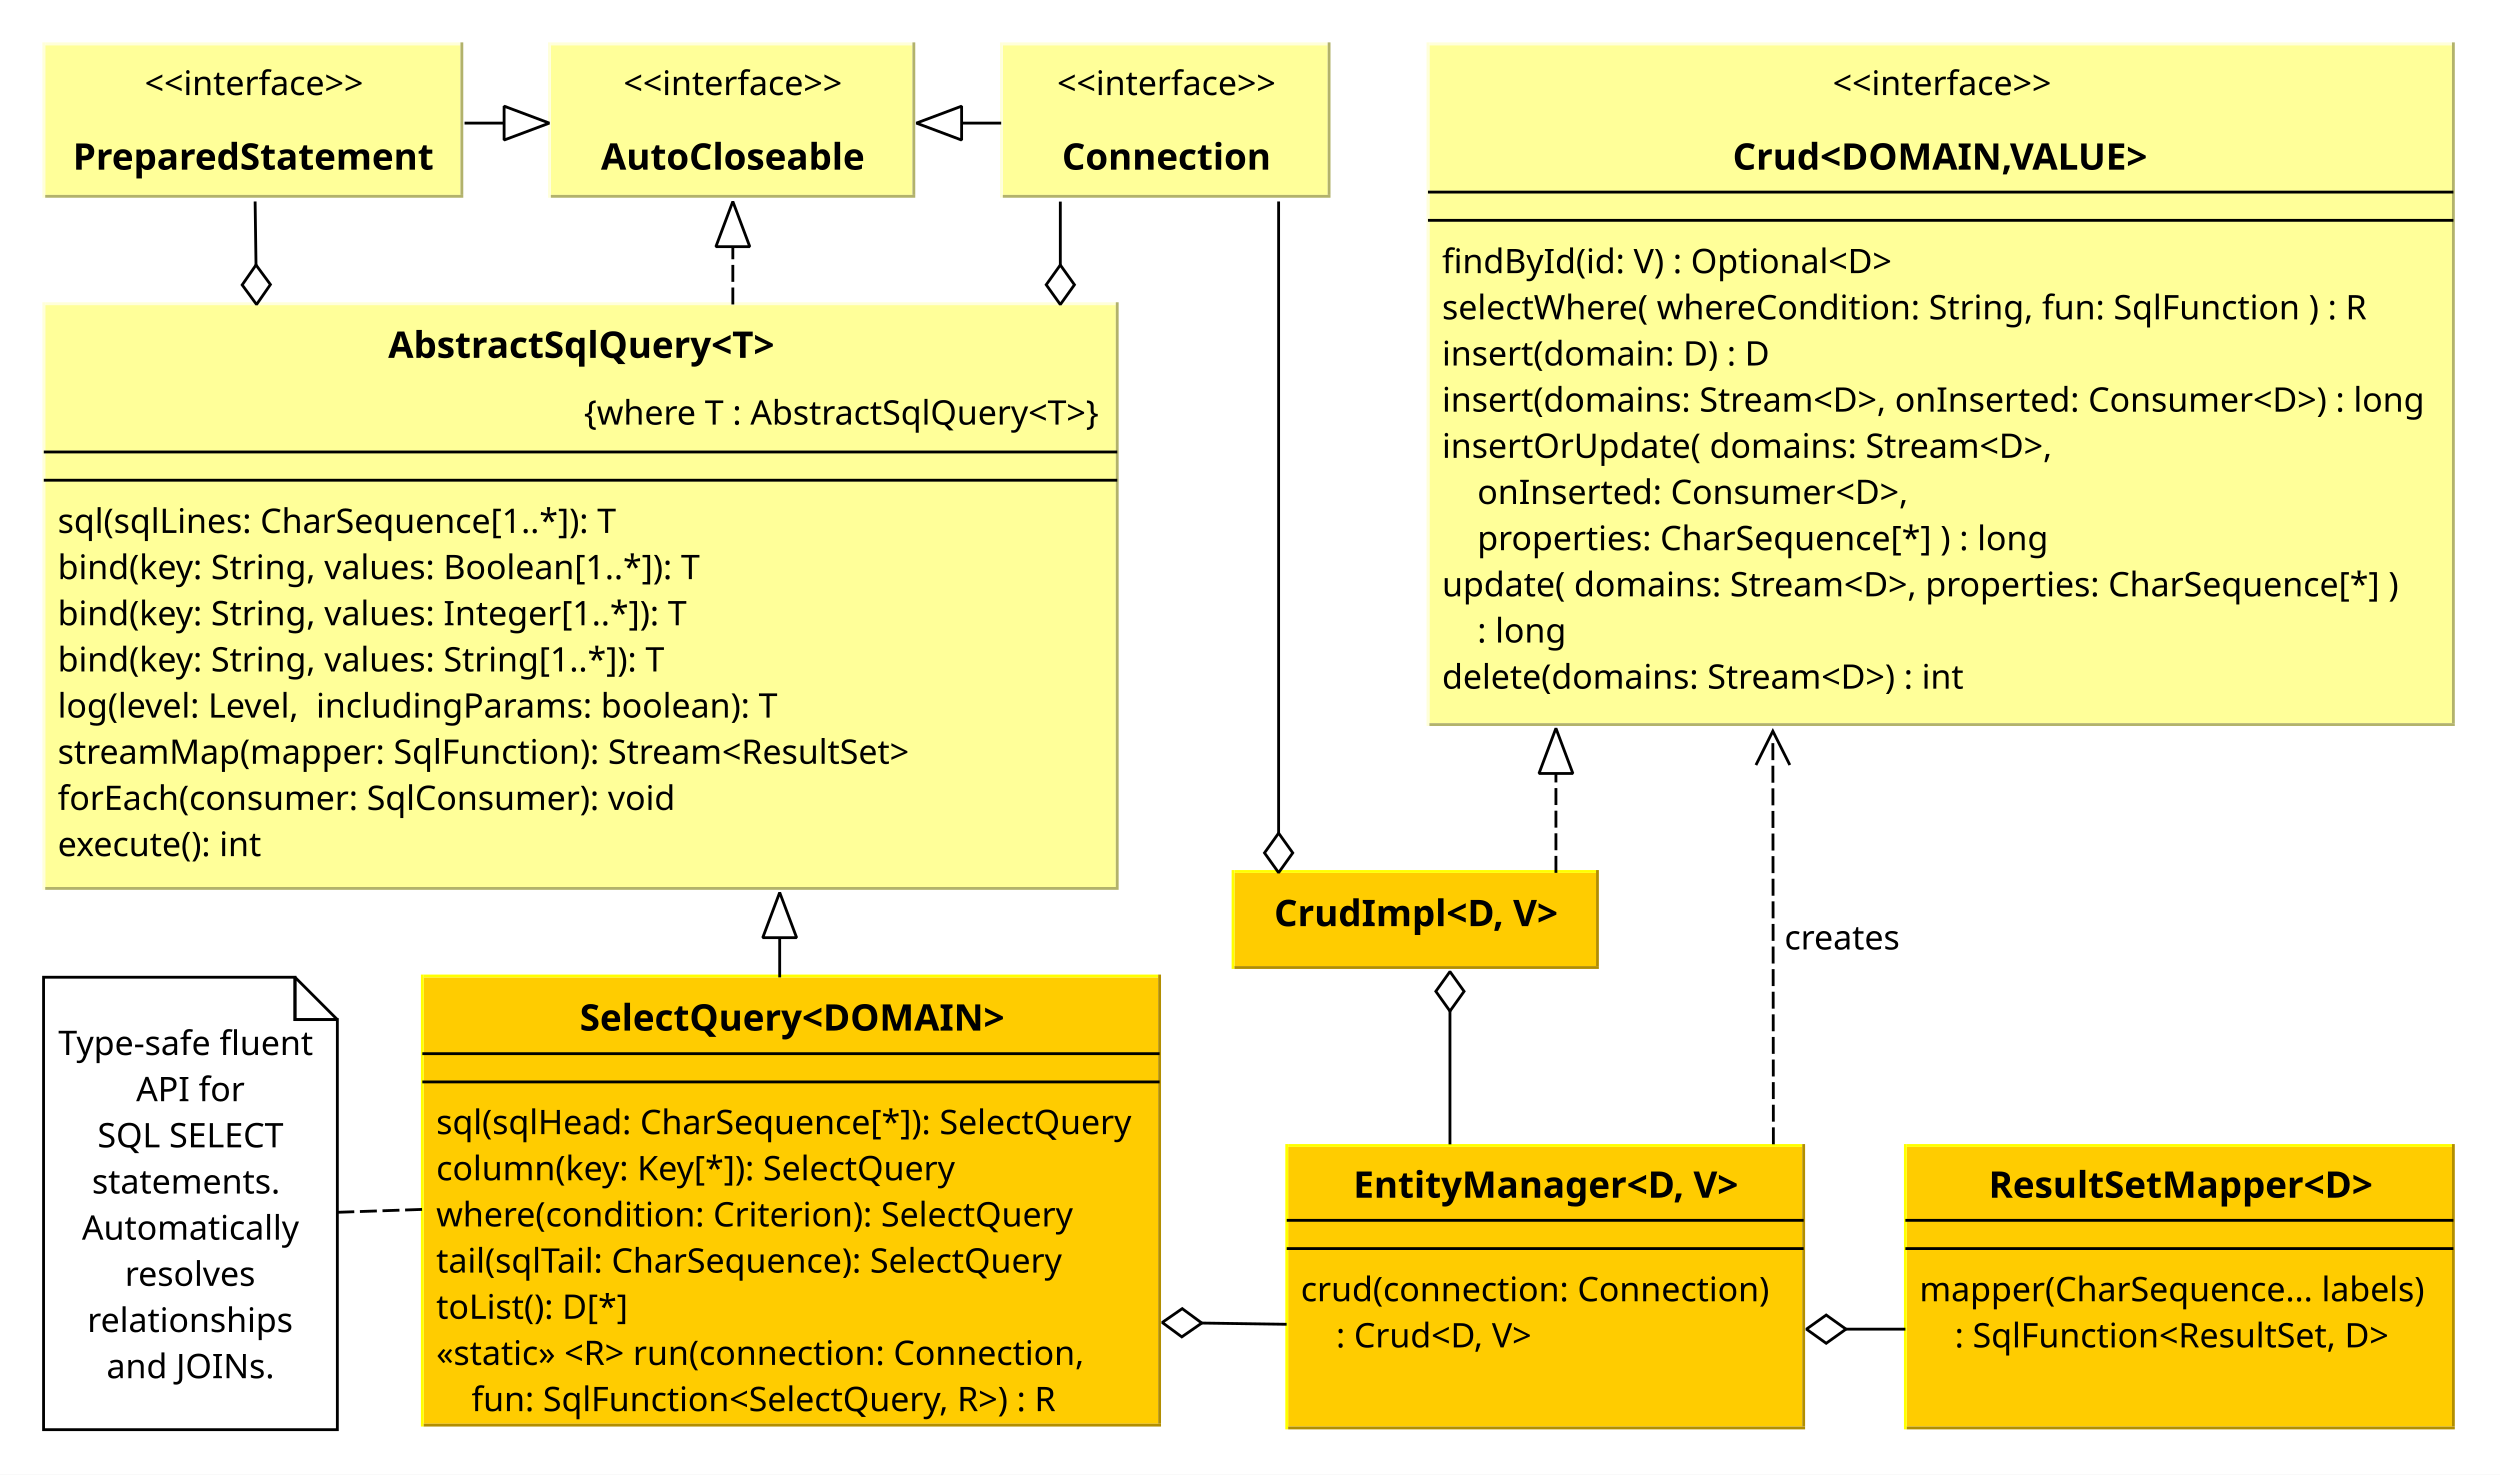
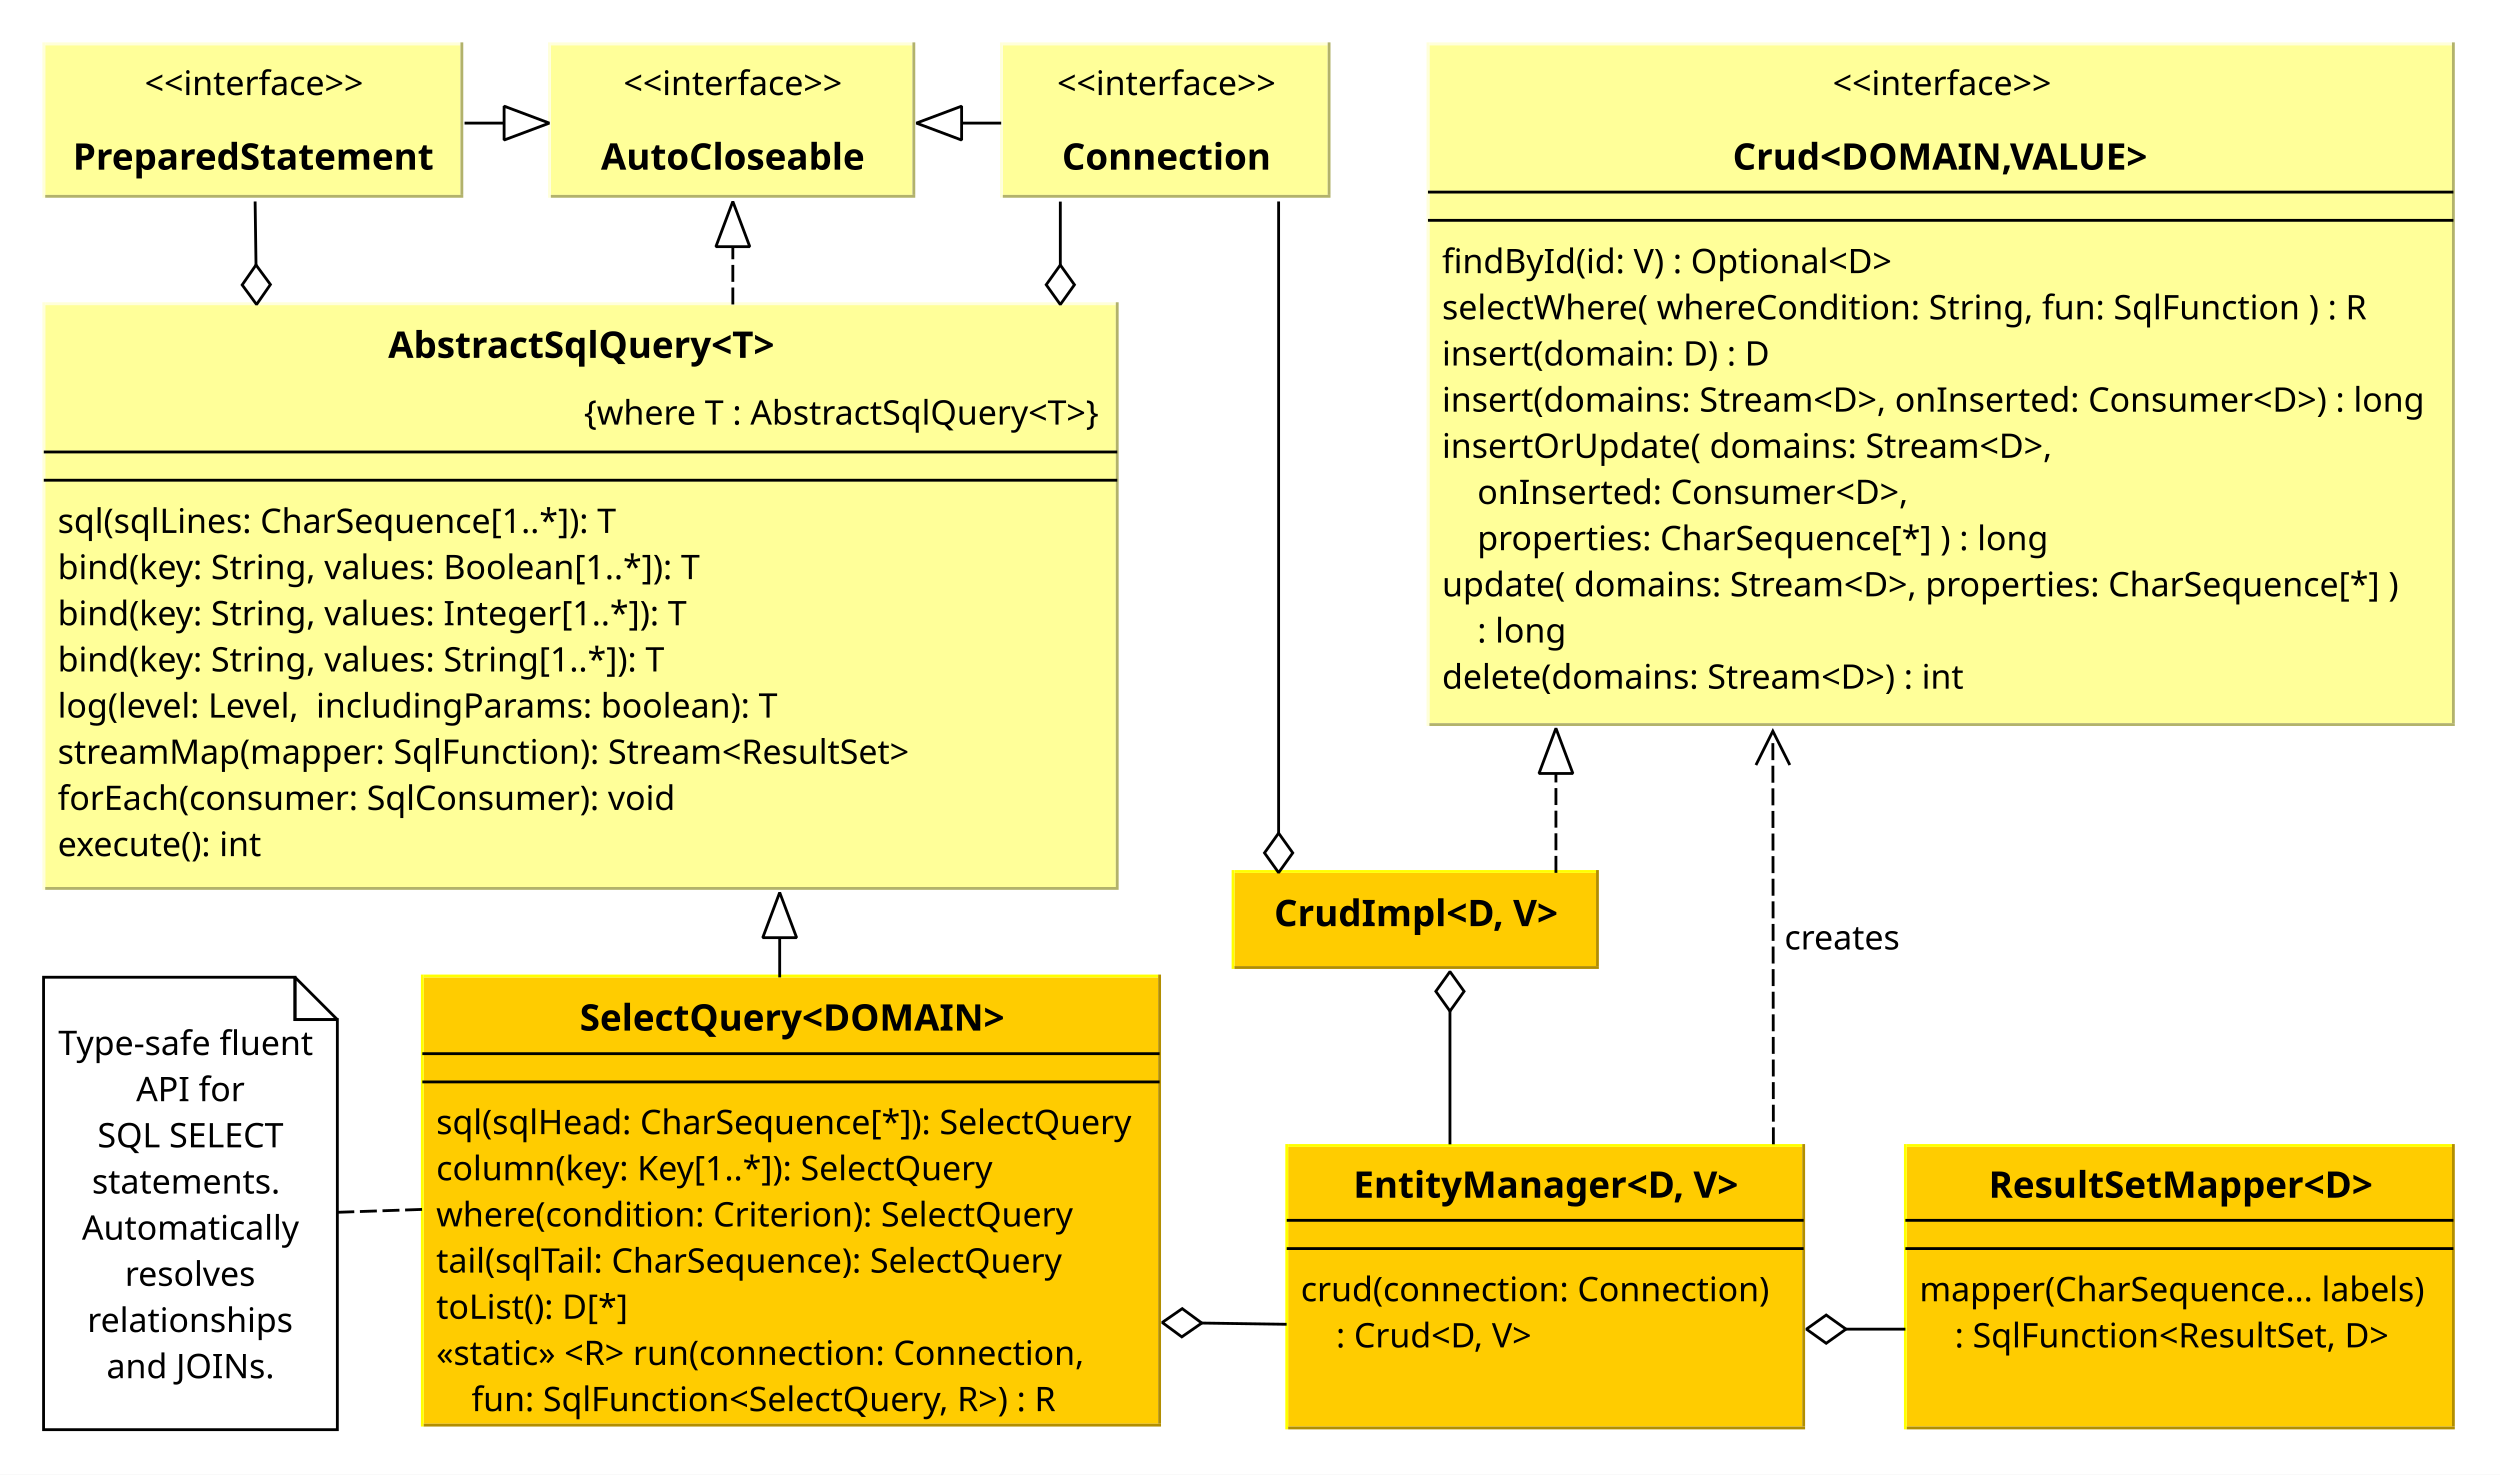
<svg xmlns="http://www.w3.org/2000/svg" fill-opacity="1" color-rendering="auto" color-interpolation="auto" text-rendering="auto" stroke="black" stroke-linecap="square" width="885" stroke-miterlimit="10" shape-rendering="auto" stroke-opacity="1" fill="black" stroke-dasharray="none" font-weight="normal" stroke-width="1" height="522" font-family="'Dialog'" font-style="normal" stroke-linejoin="miter" font-size="12px" stroke-dashoffset="0" image-rendering="auto">
  <defs id="genericDefs" />
  <g>
    <defs id="defs1">
      <clipPath clipPathUnits="userSpaceOnUse" id="clipPath1">
        <path d="M0 0 L885 0 L885 522 L0 522 L0 0 Z" />
      </clipPath>
      <clipPath clipPathUnits="userSpaceOnUse" id="clipPath2">
        <path d="M255 266 L1140 266 L1140 788 L255 788 L255 266 Z" />
      </clipPath>
      <clipPath clipPathUnits="userSpaceOnUse" id="clipPath3">
        <path d="M710 671 L710 772 L894 772 L894 671 Z" />
      </clipPath>
      <clipPath clipPathUnits="userSpaceOnUse" id="clipPath4">
        <path d="M929 671 L929 772 L1124 772 L1124 671 Z" />
      </clipPath>
      <clipPath clipPathUnits="userSpaceOnUse" id="clipPath5">
        <path d="M270 373 L270 581 L651 581 L651 373 Z" />
      </clipPath>
      <clipPath clipPathUnits="userSpaceOnUse" id="clipPath6">
        <path d="M449 281 L449 336 L579 336 L579 281 Z" />
      </clipPath>
      <clipPath clipPathUnits="userSpaceOnUse" id="clipPath7">
        <path d="M760 281 L760 523 L1124 523 L1124 281 Z" />
      </clipPath>
      <clipPath clipPathUnits="userSpaceOnUse" id="clipPath8">
        <path d="M609 281 L609 336 L726 336 L726 281 Z" />
      </clipPath>
      <clipPath clipPathUnits="userSpaceOnUse" id="clipPath9">
        <path d="M691 574 L691 609 L821 609 L821 574 Z" />
      </clipPath>
      <clipPath clipPathUnits="userSpaceOnUse" id="clipPath10">
        <path d="M270 281 L270 336 L419 336 L419 281 Z" />
      </clipPath>
      <clipPath clipPathUnits="userSpaceOnUse" id="clipPath11">
        <path d="M404 611 L404 771 L666 771 L666 611 Z" />
      </clipPath>
    </defs>
    <g fill="white" text-rendering="geometricPrecision" shape-rendering="geometricPrecision" transform="translate(-255,-266)" stroke="white">
      <rect x="255" width="885" height="522" y="266" clip-path="url(#clipPath2)" stroke="none" />
    </g>
    <g fill="rgb(255,204,0)" text-rendering="geometricPrecision" shape-rendering="geometricPrecision" transform="matrix(1,0,0,1,-255,-266)" stroke="rgb(255,204,0)">
      <rect x="711" width="182" height="99" y="672" clip-path="url(#clipPath2)" stroke="none" />
      <rect x="710" y="671" clip-path="url(#clipPath2)" fill="yellow" width="1" height="101" stroke="none" />
      <rect x="711" y="671" clip-path="url(#clipPath2)" fill="yellow" width="182" height="1" stroke="none" />
      <rect x="711" y="771" clip-path="url(#clipPath2)" fill="rgb(178,142,0)" width="183" height="1" stroke="none" />
      <rect x="893" y="671" clip-path="url(#clipPath2)" fill="rgb(178,142,0)" width="1" height="100" stroke="none" />
    </g>
    <g font-size="13px" stroke-linecap="butt" transform="matrix(1,0,0,1,-255,-266)" text-rendering="geometricPrecision" font-family="sans-serif" shape-rendering="geometricPrecision" font-weight="bold" stroke-miterlimit="1.45">
      <text x="734.079" xml:space="preserve" y="689.999" clip-path="url(#clipPath3)" stroke="none">EntityManager&lt;D, V&gt;</text>
    </g>
    <g text-rendering="geometricPrecision" shape-rendering="geometricPrecision" transform="matrix(1,0,0,1,-255,-266)">
      <line y2="698" fill="none" x1="711" clip-path="url(#clipPath3)" x2="893" y1="698" />
      <line y2="708" fill="none" x1="711" clip-path="url(#clipPath3)" x2="893" y1="708" />
      <text stroke-linecap="butt" x="715.485" y="726.636" clip-path="url(#clipPath3)" font-family="sans-serif" stroke="none" stroke-miterlimit="1.45" xml:space="preserve">crud(connection: Connection) </text>
      <text stroke-linecap="butt" x="715.485" y="742.98" clip-path="url(#clipPath3)" font-family="sans-serif" stroke="none" stroke-miterlimit="1.45" xml:space="preserve">    : Crud&lt;D, V&gt;</text>
      <rect x="930" y="672" clip-path="url(#clipPath2)" fill="rgb(255,204,0)" width="193" height="99" stroke="none" />
      <rect x="929" y="671" clip-path="url(#clipPath2)" fill="yellow" width="1" height="101" stroke="none" />
      <rect x="930" y="671" clip-path="url(#clipPath2)" fill="yellow" width="193" height="1" stroke="none" />
      <rect x="930" y="771" clip-path="url(#clipPath2)" fill="rgb(178,142,0)" width="194" height="1" stroke="none" />
      <rect x="1123" y="671" clip-path="url(#clipPath2)" fill="rgb(178,142,0)" width="1" height="100" stroke="none" />
    </g>
    <g font-size="13px" stroke-linecap="butt" transform="matrix(1,0,0,1,-255,-266)" text-rendering="geometricPrecision" font-family="sans-serif" shape-rendering="geometricPrecision" font-weight="bold" stroke-miterlimit="1.45">
      <text x="958.982" xml:space="preserve" y="689.999" clip-path="url(#clipPath4)" stroke="none">ResultSetMapper&lt;D&gt;</text>
    </g>
    <g text-rendering="geometricPrecision" shape-rendering="geometricPrecision" transform="matrix(1,0,0,1,-255,-266)">
      <line y2="698" fill="none" x1="930" clip-path="url(#clipPath4)" x2="1123" y1="698" />
      <line y2="708" fill="none" x1="930" clip-path="url(#clipPath4)" x2="1123" y1="708" />
      <text stroke-linecap="butt" x="934.485" y="726.636" clip-path="url(#clipPath4)" font-family="sans-serif" stroke="none" stroke-miterlimit="1.45" xml:space="preserve">mapper(CharSequence... labels)</text>
      <text stroke-linecap="butt" x="934.485" y="742.98" clip-path="url(#clipPath4)" font-family="sans-serif" stroke="none" stroke-miterlimit="1.45" xml:space="preserve">    : SqlFunction&lt;ResultSet, D&gt;</text>
      <rect x="271" y="374" clip-path="url(#clipPath2)" fill="rgb(255,255,153)" width="379" height="206" stroke="none" />
      <rect x="270" y="373" clip-path="url(#clipPath2)" fill="rgb(255,255,218)" width="1" height="208" stroke="none" />
      <rect x="271" y="373" clip-path="url(#clipPath2)" fill="rgb(255,255,218)" width="379" height="1" stroke="none" />
      <rect x="271" y="580" clip-path="url(#clipPath2)" fill="rgb(178,178,107)" width="380" height="1" stroke="none" />
      <rect x="650" y="373" clip-path="url(#clipPath2)" fill="rgb(178,178,107)" width="1" height="207" stroke="none" />
    </g>
    <g font-size="13px" stroke-linecap="butt" transform="matrix(1,0,0,1,-255,-266)" text-rendering="geometricPrecision" font-family="sans-serif" shape-rendering="geometricPrecision" font-weight="bold" stroke-miterlimit="1.45">
      <text x="392.419" xml:space="preserve" y="392.679" clip-path="url(#clipPath5)" stroke="none">AbstractSqlQuery&lt;T&gt;</text>
      <text x="461.709" font-size="12px" y="416.316" clip-path="url(#clipPath5)" stroke="none" font-weight="normal" xml:space="preserve">{where T : AbstractSqlQuery&lt;T&gt;}</text>
    </g>
    <g text-rendering="geometricPrecision" shape-rendering="geometricPrecision" transform="matrix(1,0,0,1,-255,-266)">
      <line y2="426" fill="none" x1="271" clip-path="url(#clipPath5)" x2="650" y1="426" />
      <line y2="436" fill="none" x1="271" clip-path="url(#clipPath5)" x2="650" y1="436" />
      <text stroke-linecap="butt" x="275.423" y="454.66" clip-path="url(#clipPath5)" font-family="sans-serif" stroke="none" stroke-miterlimit="1.45" xml:space="preserve">sql(sqlLines: CharSequence[1..*]): T</text>
      <text stroke-linecap="butt" x="275.423" y="471.004" clip-path="url(#clipPath5)" font-family="sans-serif" stroke="none" stroke-miterlimit="1.45" xml:space="preserve">bind(key: String, values: Boolean[1..*]): T</text>
      <text stroke-linecap="butt" x="275.423" y="487.348" clip-path="url(#clipPath5)" font-family="sans-serif" stroke="none" stroke-miterlimit="1.45" xml:space="preserve">bind(key: String, values: Integer[1..*]): T</text>
      <text stroke-linecap="butt" x="275.423" y="503.693" clip-path="url(#clipPath5)" font-family="sans-serif" stroke="none" stroke-miterlimit="1.45" xml:space="preserve">bind(key: String, values: String[1..*]): T</text>
      <text stroke-linecap="butt" x="275.423" y="520.037" clip-path="url(#clipPath5)" font-family="sans-serif" stroke="none" stroke-miterlimit="1.45" xml:space="preserve">log(level: Level,  includingParams: boolean): T</text>
      <text stroke-linecap="butt" x="275.423" y="536.381" clip-path="url(#clipPath5)" font-family="sans-serif" stroke="none" stroke-miterlimit="1.45" xml:space="preserve">streamMap(mapper: SqlFunction): Stream&lt;ResultSet&gt;</text>
      <text stroke-linecap="butt" x="275.423" y="552.725" clip-path="url(#clipPath5)" font-family="sans-serif" stroke="none" stroke-miterlimit="1.45" xml:space="preserve">forEach(consumer: SqlConsumer): void</text>
      <text stroke-linecap="butt" x="275.423" y="569.069" clip-path="url(#clipPath5)" font-family="sans-serif" stroke="none" stroke-miterlimit="1.45" xml:space="preserve">execute(): int</text>
      <rect x="450" y="282" clip-path="url(#clipPath2)" fill="rgb(255,255,153)" width="128" height="53" stroke="none" />
      <rect x="449" y="281" clip-path="url(#clipPath2)" fill="rgb(255,255,218)" width="1" height="55" stroke="none" />
      <rect x="450" y="281" clip-path="url(#clipPath2)" fill="rgb(255,255,218)" width="128" height="1" stroke="none" />
      <rect x="450" y="335" clip-path="url(#clipPath2)" fill="rgb(178,178,107)" width="129" height="1" stroke="none" />
      <rect x="578" y="281" clip-path="url(#clipPath2)" fill="rgb(178,178,107)" width="1" height="54" stroke="none" />
      <text stroke-linecap="butt" x="475.716" y="299.648" clip-path="url(#clipPath6)" font-family="sans-serif" stroke="none" stroke-miterlimit="1.45" xml:space="preserve">&lt;&lt;interface&gt;&gt;</text>
    </g>
    <g font-size="13px" stroke-linecap="butt" transform="matrix(1,0,0,1,-255,-266)" text-rendering="geometricPrecision" font-family="sans-serif" shape-rendering="geometricPrecision" font-weight="bold" stroke-miterlimit="1.45">
      <text x="467.74" xml:space="preserve" y="326.061" clip-path="url(#clipPath6)" stroke="none">AutoCloseable</text>
    </g>
    <g fill="rgb(255,255,153)" text-rendering="geometricPrecision" shape-rendering="geometricPrecision" transform="matrix(1,0,0,1,-255,-266)" stroke="rgb(255,255,153)">
      <rect x="761" width="362" height="240" y="282" clip-path="url(#clipPath2)" stroke="none" />
      <rect x="760" y="281" clip-path="url(#clipPath2)" fill="rgb(255,255,218)" width="1" height="242" stroke="none" />
      <rect x="761" y="281" clip-path="url(#clipPath2)" fill="rgb(255,255,218)" width="362" height="1" stroke="none" />
      <rect x="761" y="522" clip-path="url(#clipPath2)" fill="rgb(178,178,107)" width="363" height="1" stroke="none" />
      <rect x="1123" y="281" clip-path="url(#clipPath2)" fill="rgb(178,178,107)" width="1" height="241" stroke="none" />
    </g>
    <g text-rendering="geometricPrecision" stroke-miterlimit="1.45" shape-rendering="geometricPrecision" font-family="sans-serif" transform="matrix(1,0,0,1,-255,-266)" stroke-linecap="butt">
      <text x="903.779" xml:space="preserve" y="299.648" clip-path="url(#clipPath7)" stroke="none">&lt;&lt;interface&gt;&gt;</text>
      <text x="868.372" font-size="13px" y="326.061" clip-path="url(#clipPath7)" stroke="none" font-weight="bold" xml:space="preserve">Crud&lt;DOMAIN,VALUE&gt;</text>
      <line stroke-linecap="square" clip-path="url(#clipPath7)" fill="none" x1="761" x2="1123" y1="334" y2="334" stroke-miterlimit="10" />
      <line stroke-linecap="square" clip-path="url(#clipPath7)" fill="none" x1="761" x2="1123" y1="344" y2="344" stroke-miterlimit="10" />
      <text x="765.485" xml:space="preserve" y="362.698" clip-path="url(#clipPath7)" stroke="none">findById(id: V) : Optional&lt;D&gt;</text>
      <text x="765.485" xml:space="preserve" y="379.042" clip-path="url(#clipPath7)" stroke="none">selectWhere( whereCondition: String, fun: SqlFunction ) : R</text>
      <text x="765.485" xml:space="preserve" y="395.386" clip-path="url(#clipPath7)" stroke="none">insert(domain: D) : D</text>
      <text x="765.485" xml:space="preserve" y="411.731" clip-path="url(#clipPath7)" stroke="none">insert(domains: Stream&lt;D&gt;, onInserted: Consumer&lt;D&gt;) : long</text>
      <text x="765.485" xml:space="preserve" y="428.075" clip-path="url(#clipPath7)" stroke="none">insertOrUpdate( domains: Stream&lt;D&gt;,</text>
      <text x="765.485" xml:space="preserve" y="444.419" clip-path="url(#clipPath7)" stroke="none">    onInserted: Consumer&lt;D&gt;,</text>
      <text x="765.485" xml:space="preserve" y="460.763" clip-path="url(#clipPath7)" stroke="none">    properties: CharSequence[*] ) : long</text>
      <text x="765.485" xml:space="preserve" y="477.107" clip-path="url(#clipPath7)" stroke="none">update( domains: Stream&lt;D&gt;, properties: CharSequence[*] )</text>
      <text x="765.485" xml:space="preserve" y="493.451" clip-path="url(#clipPath7)" stroke="none">    : long</text>
      <text x="765.485" xml:space="preserve" y="509.795" clip-path="url(#clipPath7)" stroke="none">delete(domains: Stream&lt;D&gt;) : int</text>
    </g>
    <g fill="rgb(255,255,153)" text-rendering="geometricPrecision" shape-rendering="geometricPrecision" transform="matrix(1,0,0,1,-255,-266)" stroke="rgb(255,255,153)">
      <rect x="610" width="115" height="53" y="282" clip-path="url(#clipPath2)" stroke="none" />
      <rect x="609" y="281" clip-path="url(#clipPath2)" fill="rgb(255,255,218)" width="1" height="55" stroke="none" />
      <rect x="610" y="281" clip-path="url(#clipPath2)" fill="rgb(255,255,218)" width="115" height="1" stroke="none" />
      <rect x="610" y="335" clip-path="url(#clipPath2)" fill="rgb(178,178,107)" width="116" height="1" stroke="none" />
      <rect x="725" y="281" clip-path="url(#clipPath2)" fill="rgb(178,178,107)" width="1" height="54" stroke="none" />
    </g>
    <g text-rendering="geometricPrecision" stroke-miterlimit="1.45" shape-rendering="geometricPrecision" font-family="sans-serif" transform="matrix(1,0,0,1,-255,-266)" stroke-linecap="butt">
      <text x="629.216" xml:space="preserve" y="299.648" clip-path="url(#clipPath8)" stroke="none">&lt;&lt;interface&gt;&gt;</text>
      <text x="630.938" font-size="13px" y="326.061" clip-path="url(#clipPath8)" stroke="none" font-weight="bold" xml:space="preserve">Connection</text>
    </g>
    <g fill="rgb(255,204,0)" text-rendering="geometricPrecision" shape-rendering="geometricPrecision" transform="matrix(1,0,0,1,-255,-266)" stroke="rgb(255,204,0)">
      <rect x="692" width="128" height="33" y="575" clip-path="url(#clipPath2)" stroke="none" />
      <rect x="691" y="574" clip-path="url(#clipPath2)" fill="yellow" width="1" height="35" stroke="none" />
      <rect x="692" y="574" clip-path="url(#clipPath2)" fill="yellow" width="128" height="1" stroke="none" />
      <rect x="692" y="608" clip-path="url(#clipPath2)" fill="rgb(178,142,0)" width="129" height="1" stroke="none" />
      <rect x="820" y="574" clip-path="url(#clipPath2)" fill="rgb(178,142,0)" width="1" height="34" stroke="none" />
    </g>
    <g font-size="13px" stroke-linecap="butt" transform="matrix(1,0,0,1,-255,-266)" text-rendering="geometricPrecision" font-family="sans-serif" shape-rendering="geometricPrecision" font-weight="bold" stroke-miterlimit="1.45">
      <text x="706.049" xml:space="preserve" y="593.858" clip-path="url(#clipPath9)" stroke="none">CrudImpl&lt;D, V&gt;</text>
    </g>
    <g fill="rgb(255,255,153)" text-rendering="geometricPrecision" shape-rendering="geometricPrecision" transform="matrix(1,0,0,1,-255,-266)" stroke="rgb(255,255,153)">
      <rect x="271" width="147" height="53" y="282" clip-path="url(#clipPath2)" stroke="none" />
      <rect x="270" y="281" clip-path="url(#clipPath2)" fill="rgb(255,255,218)" width="1" height="55" stroke="none" />
      <rect x="271" y="281" clip-path="url(#clipPath2)" fill="rgb(255,255,218)" width="147" height="1" stroke="none" />
      <rect x="271" y="335" clip-path="url(#clipPath2)" fill="rgb(178,178,107)" width="148" height="1" stroke="none" />
      <rect x="418" y="281" clip-path="url(#clipPath2)" fill="rgb(178,178,107)" width="1" height="54" stroke="none" />
    </g>
    <g text-rendering="geometricPrecision" stroke-miterlimit="1.45" shape-rendering="geometricPrecision" font-family="sans-serif" transform="matrix(1,0,0,1,-255,-266)" stroke-linecap="butt">
      <text x="306.216" xml:space="preserve" y="299.648" clip-path="url(#clipPath10)" stroke="none">&lt;&lt;interface&gt;&gt;</text>
      <text x="280.793" font-size="13px" y="326.061" clip-path="url(#clipPath10)" stroke="none" font-weight="bold" xml:space="preserve">PreparedStatement</text>
    </g>
    <g fill="rgb(255,204,0)" text-rendering="geometricPrecision" shape-rendering="geometricPrecision" transform="matrix(1,0,0,1,-255,-266)" stroke="rgb(255,204,0)">
      <rect x="405" width="260" height="158" y="612" clip-path="url(#clipPath2)" stroke="none" />
      <rect x="404" y="611" clip-path="url(#clipPath2)" fill="yellow" width="1" height="160" stroke="none" />
      <rect x="405" y="611" clip-path="url(#clipPath2)" fill="yellow" width="260" height="1" stroke="none" />
      <rect x="405" y="770" clip-path="url(#clipPath2)" fill="rgb(178,142,0)" width="261" height="1" stroke="none" />
      <rect x="665" y="611" clip-path="url(#clipPath2)" fill="rgb(178,142,0)" width="1" height="159" stroke="none" />
    </g>
    <g font-size="13px" stroke-linecap="butt" transform="matrix(1,0,0,1,-255,-266)" text-rendering="geometricPrecision" font-family="sans-serif" shape-rendering="geometricPrecision" font-weight="bold" stroke-miterlimit="1.45">
      <text x="460.23" xml:space="preserve" y="630.839" clip-path="url(#clipPath11)" stroke="none">SelectQuery&lt;DOMAIN&gt;</text>
    </g>
    <g text-rendering="geometricPrecision" shape-rendering="geometricPrecision" transform="matrix(1,0,0,1,-255,-266)">
      <line y2="639" fill="none" x1="405" clip-path="url(#clipPath11)" x2="665" y1="639" />
      <line y2="649" fill="none" x1="405" clip-path="url(#clipPath11)" x2="665" y1="649" />
      <text stroke-linecap="butt" x="409.423" y="667.476" clip-path="url(#clipPath11)" font-family="sans-serif" stroke="none" stroke-miterlimit="1.45" xml:space="preserve">sql(sqlHead: CharSequence[*]): SelectQuery</text>
-       <text stroke-linecap="butt" x="409.423" y="683.82" clip-path="url(#clipPath11)" font-family="sans-serif" stroke="none" stroke-miterlimit="1.45" xml:space="preserve">column(key: Key[*]): SelectQuery</text>
+       <text stroke-linecap="butt" x="409.423" y="683.82" clip-path="url(#clipPath11)" font-family="sans-serif" stroke="none" stroke-miterlimit="1.45" xml:space="preserve">column(key: Key[1..*]): SelectQuery</text>
      <text stroke-linecap="butt" x="409.423" y="700.164" clip-path="url(#clipPath11)" font-family="sans-serif" stroke="none" stroke-miterlimit="1.45" xml:space="preserve">where(condition: Criterion): SelectQuery</text>
      <text stroke-linecap="butt" x="409.423" y="716.508" clip-path="url(#clipPath11)" font-family="sans-serif" stroke="none" stroke-miterlimit="1.45" xml:space="preserve">tail(sqlTail: CharSequence): SelectQuery</text>
      <text stroke-linecap="butt" x="409.423" y="732.852" clip-path="url(#clipPath11)" font-family="sans-serif" stroke="none" stroke-miterlimit="1.45" xml:space="preserve">toList(): D[*]</text>
      <text stroke-linecap="butt" x="409.423" y="749.197" clip-path="url(#clipPath11)" font-family="sans-serif" stroke="none" stroke-miterlimit="1.45" xml:space="preserve">«static» &lt;R&gt; run(connection: Connection,</text>
      <text stroke-linecap="butt" x="409.423" y="765.541" clip-path="url(#clipPath11)" font-family="sans-serif" stroke="none" stroke-miterlimit="1.45" xml:space="preserve">    fun: SqlFunction&lt;SelectQuery, R&gt;) : R</text>
      <path fill="none" stroke-miterlimit="1.45" d="M270.423 611.942 L359.423 611.942 L359.423 626.942 L374.423 626.942 L374.423 772.102 L270.423 772.102 Z" clip-path="url(#clipPath2)" stroke-linecap="butt" />
      <path fill="none" stroke-miterlimit="1.45" d="M359.423 611.942 L359.423 626.942 L374.423 626.942 Z" fill-rule="evenodd" clip-path="url(#clipPath2)" stroke-linecap="butt" />
      <text stroke-linecap="butt" x="275.634" y="639.474" clip-path="url(#clipPath2)" font-family="sans-serif" stroke="none" stroke-miterlimit="1.45" xml:space="preserve">Type-safe fluent </text>
      <text stroke-linecap="butt" x="303.192" y="655.818" clip-path="url(#clipPath2)" font-family="sans-serif" stroke="none" stroke-miterlimit="1.45" xml:space="preserve">API for</text>
      <text stroke-linecap="butt" x="289.5" y="672.162" clip-path="url(#clipPath2)" font-family="sans-serif" stroke="none" stroke-miterlimit="1.45" xml:space="preserve">SQL SELECT</text>
      <text stroke-linecap="butt" x="287.556" y="688.506" clip-path="url(#clipPath2)" font-family="sans-serif" stroke="none" stroke-miterlimit="1.45" xml:space="preserve">statements. </text>
      <text stroke-linecap="butt" x="283.992" y="704.85" clip-path="url(#clipPath2)" font-family="sans-serif" stroke="none" stroke-miterlimit="1.45" xml:space="preserve">Automatically</text>
      <text stroke-linecap="butt" x="299.202" y="721.194" clip-path="url(#clipPath2)" font-family="sans-serif" stroke="none" stroke-miterlimit="1.45" xml:space="preserve">resolves</text>
      <text stroke-linecap="butt" x="285.9" y="737.538" clip-path="url(#clipPath2)" font-family="sans-serif" stroke="none" stroke-miterlimit="1.45" xml:space="preserve">relationships</text>
      <text stroke-linecap="butt" x="292.698" y="753.882" clip-path="url(#clipPath2)" font-family="sans-serif" stroke="none" stroke-miterlimit="1.45" xml:space="preserve">and JOINs.</text>
      <path fill="none" stroke-miterlimit="1.45" d="M901.471 736.521 L929.509 736.521" clip-path="url(#clipPath2)" stroke-linecap="butt" />
    </g>
    <g stroke-linecap="butt" transform="matrix(1,0,0,1,-255,-266)" fill="white" text-rendering="geometricPrecision" shape-rendering="geometricPrecision" stroke="white" stroke-miterlimit="1.45">
      <path d="M894.471 736.521 L901.471 731.521 L908.471 736.521 L901.471 741.521 Z" stroke="none" clip-path="url(#clipPath2)" />
      <path fill="none" d="M894.471 736.521 L901.471 731.521 L908.471 736.521 L901.471 741.521 Z" clip-path="url(#clipPath2)" stroke="black" />
      <path fill="none" stroke-dasharray="6,2" d="M514.423 373.777 L514.423 352.321" clip-path="url(#clipPath2)" stroke="black" />
      <path stroke-dasharray="6,2" d="M514.423 337.321 L508.423 353.321 L520.423 353.321 Z" clip-path="url(#clipPath2)" stroke="none" />
      <path fill="none" d="M514.423 337.321 L508.423 353.321 L520.423 353.321 Z" clip-path="url(#clipPath2)" stroke="black" />
      <path fill="none" stroke-dasharray="6,2" d="M882.777 671.078 L882.59 528.823" clip-path="url(#clipPath2)" stroke="black" />
      <path fill="black" stroke-dasharray="6,2" d="M882.585 524.823 L876.601 536.831 L882.585 524.823 L888.601 536.816 Z" clip-path="url(#clipPath2)" stroke="none" />
    </g>
    <g text-rendering="geometricPrecision" shape-rendering="geometricPrecision" transform="matrix(1,0,0,1,-255,-266)">
      <path fill="none" d="M882.585 524.823 L876.601 536.831 L882.585 524.823 L888.601 536.816 Z" clip-path="url(#clipPath2)" />
      <text stroke-linecap="butt" x="886.694" y="602.117" clip-path="url(#clipPath2)" font-family="sans-serif" stroke="none" stroke-miterlimit="1.45" xml:space="preserve">creates</text>
      <path fill="none" stroke-miterlimit="1.45" d="M630.354 366.806 L630.354 337.368" clip-path="url(#clipPath2)" stroke-linecap="butt" />
    </g>
    <g stroke-linecap="butt" transform="matrix(1,0,0,1,-255,-266)" fill="white" text-rendering="geometricPrecision" shape-rendering="geometricPrecision" stroke="white" stroke-miterlimit="1.45">
      <path d="M630.354 373.806 L625.354 366.806 L630.354 359.806 L635.354 366.806 Z" stroke="none" clip-path="url(#clipPath2)" />
      <path fill="none" d="M630.354 373.806 L625.354 366.806 L630.354 359.806 L635.354 366.806 Z" clip-path="url(#clipPath2)" stroke="black" />
      <path fill="none" d="M609.423 309.58 L594.411 309.58" clip-path="url(#clipPath2)" stroke="black" />
      <path d="M579.411 309.58 L595.411 315.58 L595.411 303.58 Z" clip-path="url(#clipPath2)" stroke="none" />
      <path fill="none" d="M579.411 309.58 L595.411 315.58 L595.411 303.58 Z" clip-path="url(#clipPath2)" stroke="black" />
      <path fill="none" d="M768.285 616.94 L768.285 671.101" clip-path="url(#clipPath2)" stroke="black" />
      <path d="M768.285 609.94 L773.285 616.94 L768.285 623.94 L763.285 616.94 Z" clip-path="url(#clipPath2)" stroke="none" />
      <path fill="none" d="M768.285 609.94 L773.285 616.94 L768.285 623.94 L763.285 616.94 Z" clip-path="url(#clipPath2)" stroke="black" />
      <path fill="none" d="M707.629 567.924 L707.629 337.322" clip-path="url(#clipPath2)" stroke="black" />
      <path d="M707.629 574.924 L702.629 567.924 L707.629 560.924 L712.629 567.924 Z" clip-path="url(#clipPath2)" stroke="none" />
      <path fill="none" d="M707.629 574.924 L702.629 567.924 L707.629 560.924 L712.629 567.924 Z" clip-path="url(#clipPath2)" stroke="black" />
      <path fill="none" stroke-dasharray="6,2" d="M805.801 574.982 L805.801 538.812" clip-path="url(#clipPath2)" stroke="black" />
      <path stroke-dasharray="6,2" d="M805.801 523.812 L799.801 539.812 L811.801 539.812 Z" clip-path="url(#clipPath2)" stroke="none" />
      <path fill="none" d="M805.801 523.812 L799.801 539.812 L811.801 539.812 Z" clip-path="url(#clipPath2)" stroke="black" />
      <path fill="none" d="M345.727 366.792 L345.312 337.327" clip-path="url(#clipPath2)" stroke="black" />
      <path d="M345.825 373.791 L340.727 366.862 L345.628 359.793 L350.726 366.722 Z" clip-path="url(#clipPath2)" stroke="none" />
      <path fill="none" d="M345.825 373.791 L340.727 366.862 L345.628 359.793 L350.726 366.722 Z" clip-path="url(#clipPath2)" stroke="black" />
      <path fill="none" d="M419.451 309.58 L434.454 309.58" clip-path="url(#clipPath2)" stroke="black" />
      <path d="M449.454 309.58 L433.454 303.58 L433.454 315.58 Z" clip-path="url(#clipPath2)" stroke="none" />
      <path fill="none" d="M449.454 309.58 L433.454 303.58 L433.454 315.58 Z" clip-path="url(#clipPath2)" stroke="black" />
      <path fill="none" d="M531.009 611.983 L531.009 596.937" clip-path="url(#clipPath2)" stroke="black" />
      <path d="M531.009 581.937 L525.009 597.937 L537.009 597.937 Z" clip-path="url(#clipPath2)" stroke="none" />
      <path fill="none" d="M531.009 581.937 L525.009 597.937 L537.009 597.937 Z" clip-path="url(#clipPath2)" stroke="black" />
      <path fill="none" d="M673.429 734.257 L710.458 734.8" clip-path="url(#clipPath2)" stroke="black" />
      <path d="M666.429 734.154 L673.502 729.257 L680.428 734.359 L673.355 739.256 Z" clip-path="url(#clipPath2)" stroke="none" />
      <path fill="none" d="M666.429 734.154 L673.502 729.257 L680.428 734.359 L673.355 739.256 Z" clip-path="url(#clipPath2)" stroke="black" />
      <path fill="none" stroke-dasharray="6,2" d="M404.398 694.135 L374.405 695.154" clip-path="url(#clipPath2)" stroke="black" />
    </g>
  </g>
</svg>
